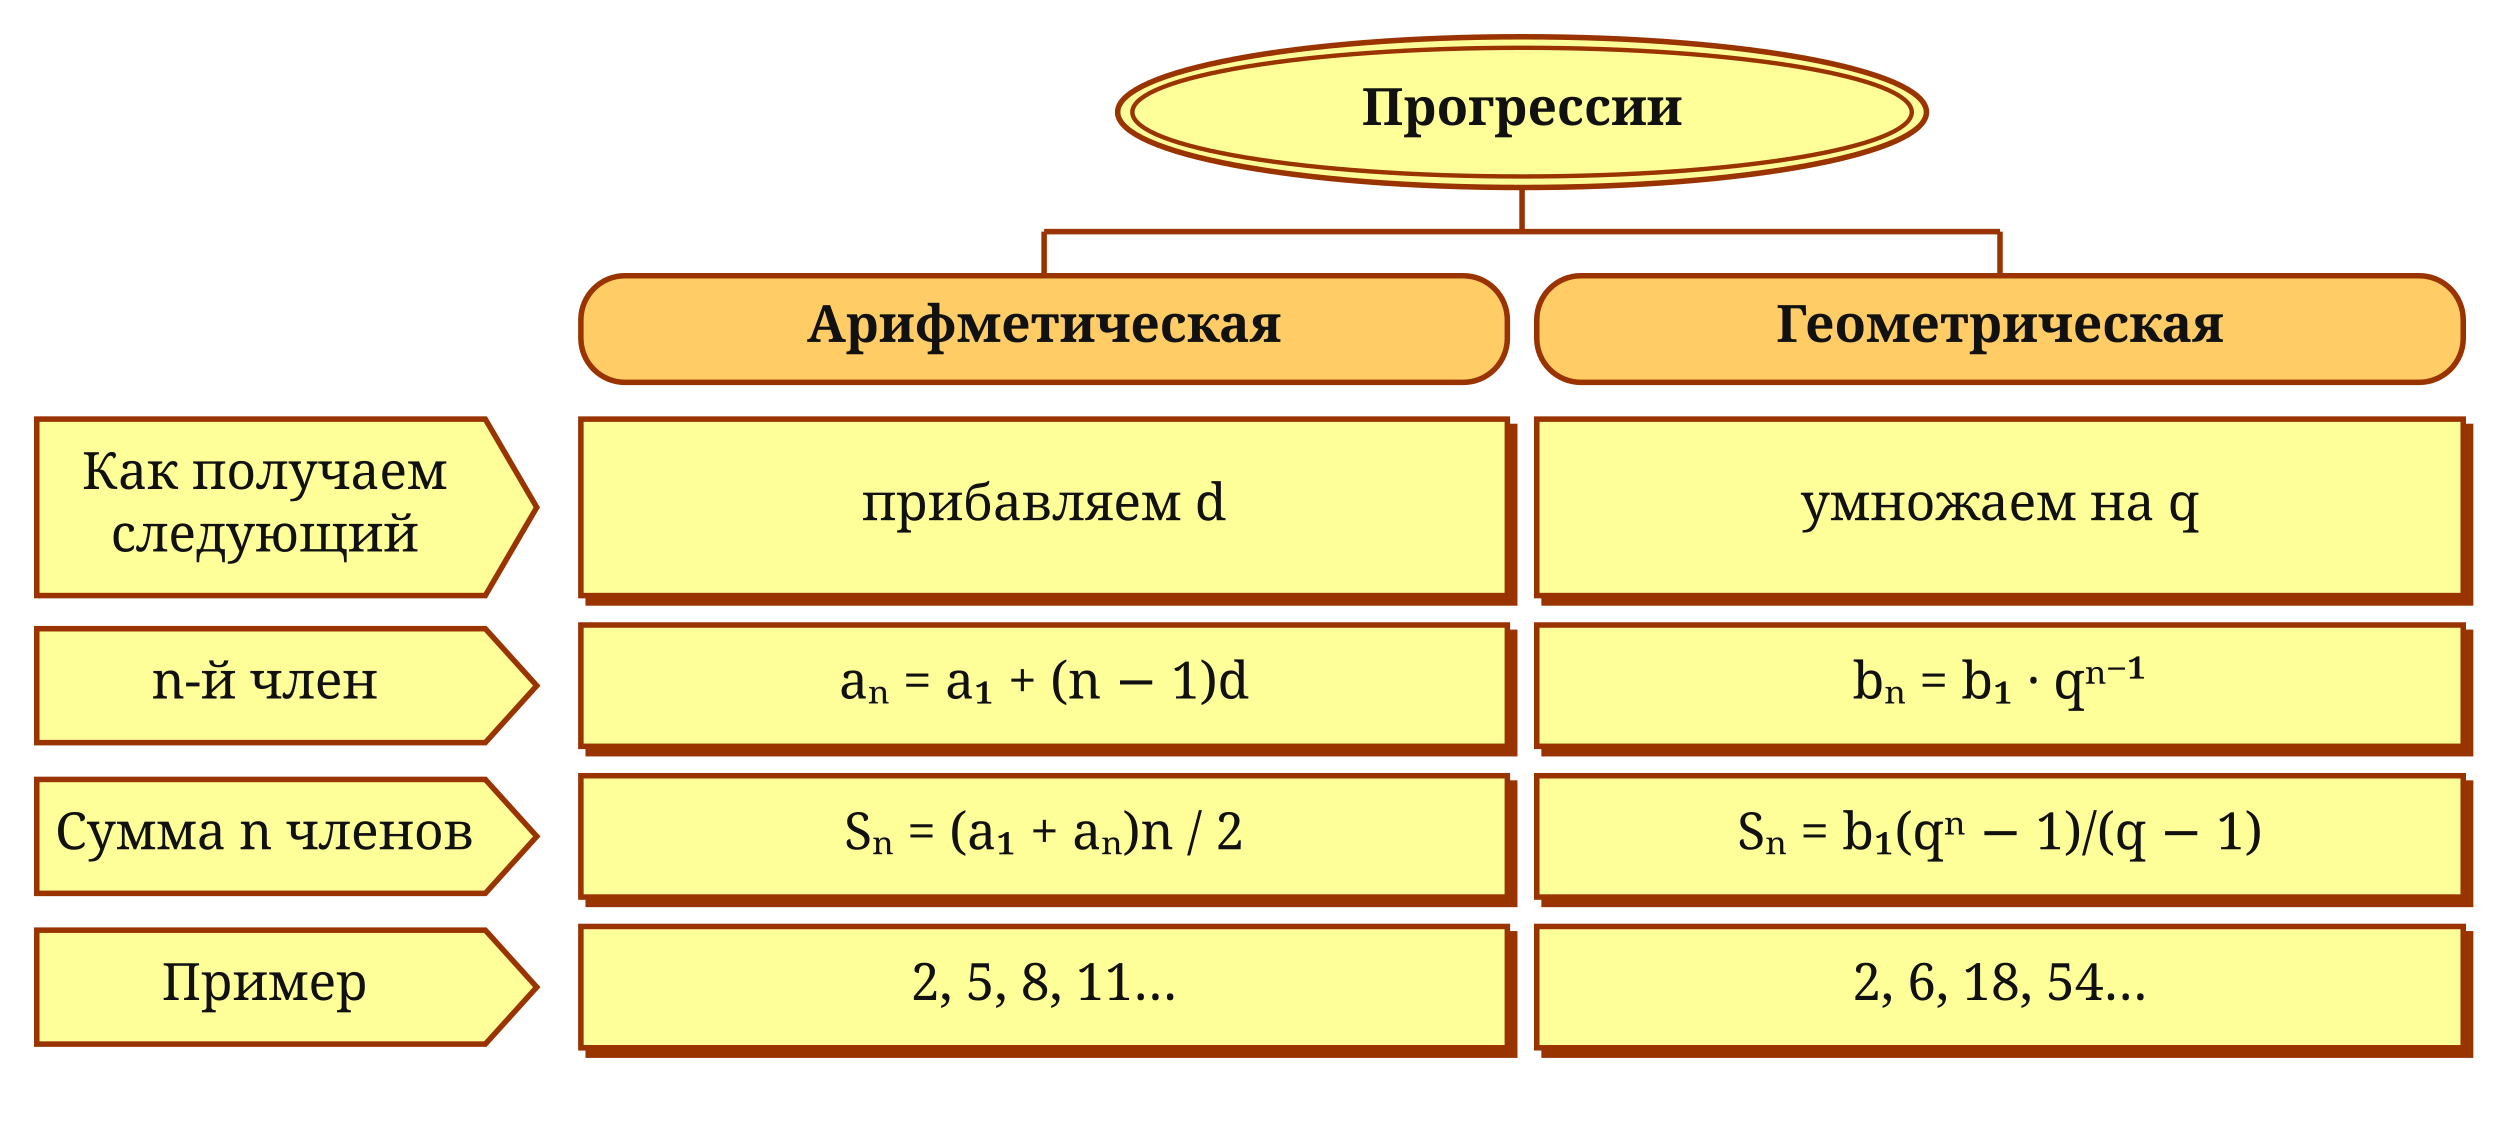
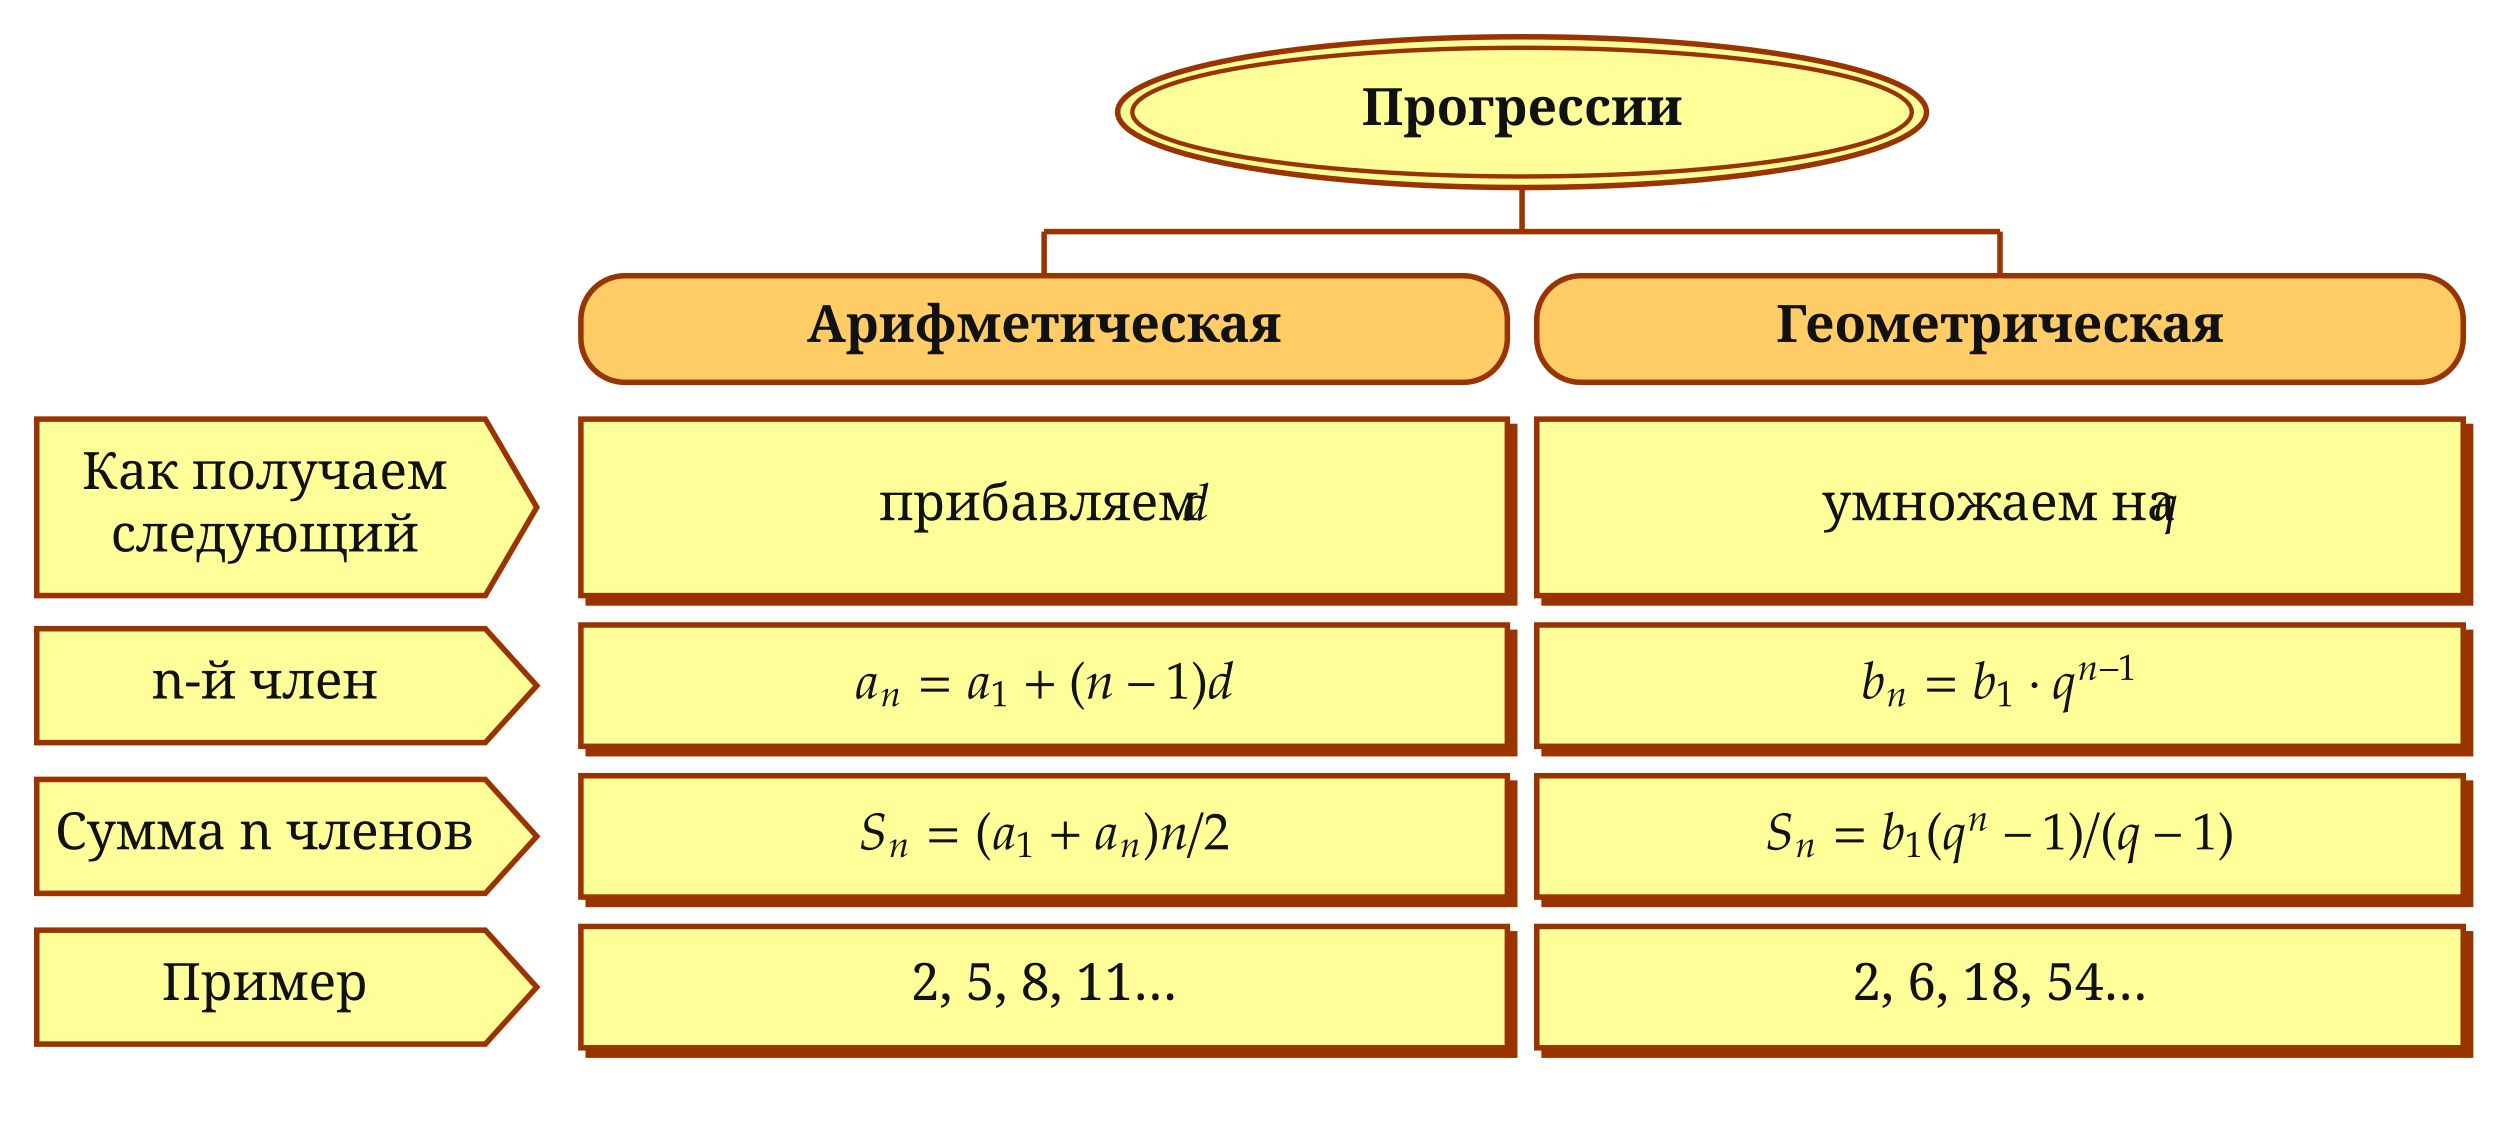
<svg xmlns="http://www.w3.org/2000/svg" width="680" height="307" viewBox="0 0 680 307" font-family="PT Serif, serif">
  <g transform="translate(0.0,0.0)">
    <line x1="284.0" y1="63.0" x2="544.0" y2="63.0" stroke="#993300" stroke-width="1.5" />
    <line x1="414.0" y1="51.0" x2="414.0" y2="63.0" stroke="#993300" stroke-width="1.5" />
    <ellipse cx="414.0" cy="30.5" rx="110.0" ry="20.5" fill="#FFFF99" stroke="#993300" stroke-width="1.5" />
    <ellipse cx="414.0" cy="30.5" rx="106.0" ry="17.5" fill="none" stroke="#993300" stroke-width="1.2" />
    <text x="414.0" y="34.0" font-size="14" text-anchor="middle" font-weight="bold" fill="#111">Прогрессии</text>
    <rect x="158.0" y="75.0" width="252.0" height="29.0" rx="12" fill="#FFCC66" stroke="#993300" stroke-width="1.5" />
    <text x="284.0" y="93.0" font-size="14" text-anchor="middle" font-weight="bold" fill="#111">Арифметическая</text>
    <line x1="284.0" y1="63.0" x2="284.0" y2="75.0" stroke="#993300" stroke-width="1.5" />
    <rect x="418.0" y="75.0" width="252.0" height="29.0" rx="12" fill="#FFCC66" stroke="#993300" stroke-width="1.5" />
    <text x="544.0" y="93.0" font-size="14" text-anchor="middle" font-weight="bold" fill="#111">Геометрическая</text>
    <line x1="544.0" y1="63.0" x2="544.0" y2="75.0" stroke="#993300" stroke-width="1.5" />
    <path d="M10.0,114.0H132.0L146.0,138.0L132.0,162.0H10.0Z" fill="#FFFF99" stroke="#993300" stroke-width="1.5" />
    <text x="72.0" y="133.0" font-size="14" text-anchor="middle" fill="#111">Как получаем</text>
    <text x="72.0" y="150.0" font-size="14" text-anchor="middle" fill="#111">следующий</text>
    <g class="memo">
      <rect x="160.0" y="116.0" width="252.0" height="48.0" rx="0" fill="#993300" stroke="#993300" stroke-width="1.5" />
      <rect x="158.0" y="114.0" width="252.0" height="48.0" rx="0" fill="#FFFF99" stroke="#993300" stroke-width="1.5" />
      <g class="memo-t">
-         <text x="284.0" y="141.5" font-size="14" text-anchor="middle" fill="#111">прибавляем d</text>
+         <text x="239.1" y="141.5" font-size="14" text-anchor="start" fill="#111">прибавляем</text>
+         <svg x="321.92" y="131.24" width="6.99" height="10.42" viewBox="0 -733 499 744" overflow="visible" color="#111">
+           <g stroke="currentColor" fill="currentColor" stroke-width="0" transform="scale(1,-1)">
+             <path d="M483 722L471 733C419 707 383 698 311 691L307 670L355 670C379 670 389 663 389 646C389 638 388 629 387 622L359 468C329 477 302 482 277 482C208 482 114 410 68 323C37 265 17 170 17 86C17 21 32-11 61-11C88-11 125 6 159 33C213 77 246 116 313 217L290 126C279 82 274 50 274 24C274 3 283-9 300-9C317-9 341 3 375 28L456 88L446 107L402 76C388 66 372 59 363 59C355 59 349 68 349 82C349 90 350 99 357 128M114 59C98 59 89 73 89 98C89 224 135 380 184 418C197 428 216 433 243 433C287 433 316 427 349 410L337 351C300 171 159 59 114 59Z" />
+           </g>
+         </svg>
      </g>
    </g>
    <g class="memo">
      <rect x="420.0" y="116.0" width="252.0" height="48.0" rx="0" fill="#993300" stroke="#993300" stroke-width="1.5" />
      <rect x="418.0" y="114.0" width="252.0" height="48.0" rx="0" fill="#FFFF99" stroke="#993300" stroke-width="1.5" />
      <g class="memo-t">
-         <text x="544.0" y="141.5" font-size="14" text-anchor="middle" fill="#111">умножаем на q</text>
+         <text x="495.6" y="141.5" font-size="14" text-anchor="start" fill="#111">умножаем на</text>
+         <svg x="585.98" y="134.75" width="6.47" height="10.61" viewBox="0 -482 462 758" overflow="visible" color="#111">
+           <g stroke="currentColor" fill="currentColor" stroke-width="0" transform="scale(1,-1)">
+             <path d="M385 458C342 475 313 482 284 482C209 482 121 394 103 374C63 327 24 181 24 78C24 19 36-11 60-11C82-11 101-3 133 19C180 51 259 121 308 209L232-205C227-229 217-249 205-262L214-276C245-268 276-262 300-259C304-205 310-150 319-100L405 356C416 417 422 443 432 474L418 480M118 59C104 59 96 80 96 113C96 209 139 359 181 409C193 424 222 433 254 433C282 433 303 427 351 406L330 311C301 174 160 59 118 59Z" />
+           </g>
+         </svg>
      </g>
    </g>
    <path d="M10.0,171.0H132.0L146.0,186.5L132.0,202.0H10.0Z" fill="#FFFF99" stroke="#993300" stroke-width="1.5" />
    <text x="72.0" y="190.0" font-size="14" text-anchor="middle" fill="#111">n-й член</text>
    <g class="memo">
      <rect x="160.0" y="172.0" width="252.0" height="33.0" rx="0" fill="#993300" stroke="#993300" stroke-width="1.5" />
      <rect x="158.0" y="170.0" width="252.0" height="33.0" rx="0" fill="#FFFF99" stroke="#993300" stroke-width="1.5" />
      <g class="memo-t">
-         <text x="284.0" y="190.0" font-size="14" text-anchor="middle" fill="#111">aₙ = a₁ + (n − 1)d</text>
+         <svg x="232.40" y="179.74" width="103.21" height="13.35" viewBox="0 -733 7372.1 953.5" overflow="visible" color="#111">
+           <g stroke="currentColor" fill="currentColor" stroke-width="0" transform="scale(1,-1)">
+             <path d="M302 204L273 77C269 60 267 42 267 26C267 4 276-9 291-9C314-9 355 17 437 85L430 106C406 86 377 59 355 59C346 59 340 68 340 82C340 87 340 90 341 93L433 472L423 481L390 463C349 478 332 482 305 482C277 482 257 477 230 464C168 433 135 403 110 354C66 265 35 145 35 67C35 23 50-11 69-11C106-11 186 41 302 204M350 414C328 305 309 253 275 201C218 117 157 59 125 59C113 59 107 72 107 99C107 163 135 280 170 360C194 415 217 433 265 433C288 433 306 429 350 414Z" />
+             <g transform="translate(510,-150) scale(0.707)">
+               <path d="M24 388L31 368L63 389C100 412 103 414 110 414C121 414 128 404 128 389C128 338 87 145 46 2L53-9C78-2 101 4 123 8C142 134 163 199 209 268C263 352 338 414 383 414C394 414 400 405 400 390C400 372 397 351 389 319L337 107C328 70 324 47 324 31C324 6 335-9 354-9C380-9 416 12 514 85L504 103L478 86C449 67 427 56 417 56C410 56 404 65 404 76C404 81 405 92 406 96L472 372C479 401 483 429 483 446C483 469 472 482 452 482C410 482 341 444 282 389C244 354 216 320 164 247L202 408C206 426 208 438 208 449C208 470 200 482 185 482C164 482 125 460 52 408Z" />
+             </g>
+             <g transform="translate(1230.2,0)">
+               <path d="M604 347L604 406L65 406L65 347M604 134L604 193L65 193L65 134Z" />
+             </g>
+             <g transform="translate(2176,0)">
+               <path d="M302 204L273 77C269 60 267 42 267 26C267 4 276-9 291-9C314-9 355 17 437 85L430 106C406 86 377 59 355 59C346 59 340 68 340 82C340 87 340 90 341 93L433 472L423 481L390 463C349 478 332 482 305 482C277 482 257 477 230 464C168 433 135 403 110 354C66 265 35 145 35 67C35 23 50-11 69-11C106-11 186 41 302 204M350 414C328 305 309 253 275 201C218 117 157 59 125 59C113 59 107 72 107 99C107 163 135 280 170 360C194 415 217 433 265 433C288 433 306 429 350 414Z" />
+               <g transform="translate(510,-150) scale(0.707)">
+                 <path d="M362-3L362 27L310 30C255 33 245 44 245 96L245 700L4 598L11 548L161 614L161 96C161 44 150 33 96 30L40 27L40-3C194 0 194 0 205 0C236 0 346-3 362-3Z" />
+               </g>
+             </g>
+             <g transform="translate(3271.5,0)">
+               <path d="M604 241L604 300L364 300L364 538L305 538L305 300L65 300L65 241L305 241L305 0L364 0L364 241Z" />
+             </g>
+             <g transform="translate(4161.7,0) translate(0 -5.5)">
+               <path d="M146 266C146 526 243 632 301 700L282 726C225 675 60 542 60 266C60 159 85 58 133-32C168-99 200-138 282-215L301-194C255-137 146-15 146 266Z" />
+             </g>
+             <g transform="translate(4493.7,0)">
+               <path d="M24 388L31 368L63 389C100 412 103 414 110 414C121 414 128 404 128 389C128 338 87 145 46 2L53-9C78-2 101 4 123 8C142 134 163 199 209 268C263 352 338 414 383 414C394 414 400 405 400 390C400 372 397 351 389 319L337 107C328 70 324 47 324 31C324 6 335-9 354-9C380-9 416 12 514 85L504 103L478 86C449 67 427 56 417 56C410 56 404 65 404 76C404 81 405 92 406 96L472 372C479 401 483 429 483 446C483 469 472 482 452 482C410 482 341 444 282 389C244 354 216 320 164 247L202 408C206 426 208 438 208 449C208 470 200 482 185 482C164 482 125 460 52 408Z" />
+             </g>
+             <g transform="translate(5270.9,0)">
+               <path d="M555 243L555 299L51 299L51 243Z" />
+             </g>
+             <g transform="translate(6098.1,0)">
+               <path d="M362-3L362 27L310 30C255 33 245 44 245 96L245 700L4 598L11 548L161 614L161 96C161 44 150 33 96 30L40 27L40-3C194 0 194 0 205 0C236 0 346-3 362-3Z" />
+             </g>
+             <g transform="translate(6541.1,0) translate(0 -5.5)">
+               <path d="M51 726L32 700C87 636 187 526 187 266C187-10 83-131 32-194L51-215C104-165 273-23 273 265C273 542 108 675 51 726Z" />
+             </g>
+             <g transform="translate(6873.1,0)">
+               <path d="M483 722L471 733C419 707 383 698 311 691L307 670L355 670C379 670 389 663 389 646C389 638 388 629 387 622L359 468C329 477 302 482 277 482C208 482 114 410 68 323C37 265 17 170 17 86C17 21 32-11 61-11C88-11 125 6 159 33C213 77 246 116 313 217L290 126C279 82 274 50 274 24C274 3 283-9 300-9C317-9 341 3 375 28L456 88L446 107L402 76C388 66 372 59 363 59C355 59 349 68 349 82C349 90 350 99 357 128M114 59C98 59 89 73 89 98C89 224 135 380 184 418C197 428 216 433 243 433C287 433 316 427 349 410L337 351C300 171 159 59 114 59Z" />
+             </g>
+           </g>
+         </svg>
      </g>
    </g>
    <g class="memo">
      <rect x="420.0" y="172.0" width="252.0" height="33.0" rx="0" fill="#993300" stroke="#993300" stroke-width="1.5" />
      <rect x="418.0" y="170.0" width="252.0" height="33.0" rx="0" fill="#FFFF99" stroke="#993300" stroke-width="1.5" />
      <g class="memo-t">
-         <text x="544.0" y="190.0" font-size="14" text-anchor="middle" fill="#111">bₙ = b₁ · qⁿ⁻¹</text>
+         <svg x="506.26" y="177.99" width="75.48" height="15.88" viewBox="0 -858 5391.2 1134" overflow="visible" color="#111">
+           <g stroke="currentColor" fill="currentColor" stroke-width="0" transform="scale(1,-1)">
+             <path d="M235 722L223 733C171 707 135 698 63 691L59 670L107 670C131 670 141 663 141 646C141 639 140 628 139 622L38 71C37 68 37 64 37 61C37 22 85-11 140-11C177-11 228 8 271 39C367 107 433 244 433 376C433 414 424 453 412 468C405 477 392 482 377 482C353 482 323 474 295 460C244 433 211 403 149 324M322 424C348 424 361 401 361 352C361 288 340 202 310 137C277 68 237 36 183 36C137 36 112 59 112 101C112 135 127 276 208 361C241 395 293 424 322 424Z" />
+             <g transform="translate(495,-150) scale(0.707)">
+               <path d="M24 388L31 368L63 389C100 412 103 414 110 414C121 414 128 404 128 389C128 338 87 145 46 2L53-9C78-2 101 4 123 8C142 134 163 199 209 268C263 352 338 414 383 414C394 414 400 405 400 390C400 372 397 351 389 319L337 107C328 70 324 47 324 31C324 6 335-9 354-9C380-9 416 12 514 85L504 103L478 86C449 67 427 56 417 56C410 56 404 65 404 76C404 81 405 92 406 96L472 372C479 401 483 429 483 446C483 469 472 482 452 482C410 482 341 444 282 389C244 354 216 320 164 247L202 408C206 426 208 438 208 449C208 470 200 482 185 482C164 482 125 460 52 408Z" />
+             </g>
+             <g transform="translate(1215.2,0)">
+               <path d="M604 347L604 406L65 406L65 347M604 134L604 193L65 193L65 134Z" />
+             </g>
+             <g transform="translate(2161,0)">
+               <path d="M235 722L223 733C171 707 135 698 63 691L59 670L107 670C131 670 141 663 141 646C141 639 140 628 139 622L38 71C37 68 37 64 37 61C37 22 85-11 140-11C177-11 228 8 271 39C367 107 433 244 433 376C433 414 424 453 412 468C405 477 392 482 377 482C353 482 323 474 295 460C244 433 211 403 149 324M322 424C348 424 361 401 361 352C361 288 340 202 310 137C277 68 237 36 183 36C137 36 112 59 112 101C112 135 127 276 208 361C241 395 293 424 322 424Z" />
+               <g transform="translate(495,-150) scale(0.707)">
+                 <path d="M362-3L362 27L310 30C255 33 245 44 245 96L245 700L4 598L11 548L161 614L161 96C161 44 150 33 96 30L40 27L40-3C194 0 194 0 205 0C236 0 346-3 362-3Z" />
+               </g>
+             </g>
+             <g transform="translate(3241.5,0)">
+               <path d="M124 319C94 319 67 291 67 261C67 231 94 203 123 203C155 203 183 230 183 260C183 291 155 319 124 319Z" />
+             </g>
+             <g transform="translate(3712.7,0)">
+               <path d="M385 458C342 475 313 482 284 482C209 482 121 394 103 374C63 327 24 181 24 78C24 19 36-11 60-11C82-11 101-3 133 19C180 51 259 121 308 209L232-205C227-229 217-249 205-262L214-276C245-268 276-262 300-259C304-205 310-150 319-100L405 356C416 417 422 443 432 474L418 480M118 59C104 59 96 80 96 113C96 209 139 359 181 409C193 424 222 433 254 433C282 433 303 427 351 406L330 311C301 174 160 59 118 59Z" />
+               <g transform="translate(495,363) scale(0.707)">
+                 <path d="M24 388L31 368L63 389C100 412 103 414 110 414C121 414 128 404 128 389C128 338 87 145 46 2L53-9C78-2 101 4 123 8C142 134 163 199 209 268C263 352 338 414 383 414C394 414 400 405 400 390C400 372 397 351 389 319L337 107C328 70 324 47 324 31C324 6 335-9 354-9C380-9 416 12 514 85L504 103L478 86C449 67 427 56 417 56C410 56 404 65 404 76C404 81 405 92 406 96L472 372C479 401 483 429 483 446C483 469 472 482 452 482C410 482 341 444 282 389C244 354 216 320 164 247L202 408C206 426 208 438 208 449C208 470 200 482 185 482C164 482 125 460 52 408Z" />
+                 <g transform="translate(555,0)">
+                   <path d="M555 243L555 299L51 299L51 243Z" />
+                 </g>
+                 <g transform="translate(1160,0)">
+                   <path d="M362-3L362 27L310 30C255 33 245 44 245 96L245 700L4 598L11 548L161 614L161 96C161 44 150 33 96 30L40 27L40-3C194 0 194 0 205 0C236 0 346-3 362-3Z" />
+                 </g>
+               </g>
+             </g>
+           </g>
+         </svg>
      </g>
    </g>
    <path d="M10.0,212.0H132.0L146.0,227.5L132.0,243.0H10.0Z" fill="#FFFF99" stroke="#993300" stroke-width="1.5" />
    <text x="72.0" y="231.0" font-size="14" text-anchor="middle" fill="#111">Сумма n членов</text>
    <g class="memo">
      <rect x="160.0" y="213.0" width="252.0" height="33.0" rx="0" fill="#993300" stroke="#993300" stroke-width="1.5" />
      <rect x="158.0" y="211.0" width="252.0" height="33.0" rx="0" fill="#FFFF99" stroke="#993300" stroke-width="1.5" />
      <g class="memo-t">
-         <text x="284.0" y="231.0" font-size="14" text-anchor="middle" fill="#111">Sₙ = (a₁ + aₙ)n / 2</text>
+         <svg x="233.55" y="220.91" width="100.90" height="13.17" viewBox="0 -720.5 7207.1 941" overflow="visible" color="#111">
+           <g stroke="currentColor" fill="currentColor" stroke-width="0" transform="scale(1,-1)">
+             <path d="M108 471C108 386 146 339 230 319L325 296C379 283 406 248 406 191C406 96 335 30 232 30C178 30 140 42 96 73L96 172L66 172C60 117 53 72 42 20C91-5 144-18 197-18C352-18 485 99 485 234C485 313 442 355 341 377L276 391C210 405 180 442 180 508C180 595 247 658 339 658C388 658 421 645 451 613L451 537L481 537C485 591 492 629 506 672C461 696 421 706 374 706C250 706 108 614 108 471Z" />
+             <g transform="translate(588,-150) scale(0.707)">
+               <path d="M24 388L31 368L63 389C100 412 103 414 110 414C121 414 128 404 128 389C128 338 87 145 46 2L53-9C78-2 101 4 123 8C142 134 163 199 209 268C263 352 338 414 383 414C394 414 400 405 400 390C400 372 397 351 389 319L337 107C328 70 324 47 324 31C324 6 335-9 354-9C380-9 416 12 514 85L504 103L478 86C449 67 427 56 417 56C410 56 404 65 404 76C404 81 405 92 406 96L472 372C479 401 483 429 483 446C483 469 472 482 452 482C410 482 341 444 282 389C244 354 216 320 164 247L202 408C206 426 208 438 208 449C208 470 200 482 185 482C164 482 125 460 52 408Z" />
+             </g>
+             <g transform="translate(1308.2,0)">
+               <path d="M604 347L604 406L65 406L65 347M604 134L604 193L65 193L65 134Z" />
+             </g>
+             <g transform="translate(2254,0) translate(0 -5.5)">
+               <path d="M146 266C146 526 243 632 301 700L282 726C225 675 60 542 60 266C60 159 85 58 133-32C168-99 200-138 282-215L301-194C255-137 146-15 146 266Z" />
+             </g>
+             <g transform="translate(2586,0)">
+               <path d="M302 204L273 77C269 60 267 42 267 26C267 4 276-9 291-9C314-9 355 17 437 85L430 106C406 86 377 59 355 59C346 59 340 68 340 82C340 87 340 90 341 93L433 472L423 481L390 463C349 478 332 482 305 482C277 482 257 477 230 464C168 433 135 403 110 354C66 265 35 145 35 67C35 23 50-11 69-11C106-11 186 41 302 204M350 414C328 305 309 253 275 201C218 117 157 59 125 59C113 59 107 72 107 99C107 163 135 280 170 360C194 415 217 433 265 433C288 433 306 429 350 414Z" />
+               <g transform="translate(510,-150) scale(0.707)">
+                 <path d="M362-3L362 27L310 30C255 33 245 44 245 96L245 700L4 598L11 548L161 614L161 96C161 44 150 33 96 30L40 27L40-3C194 0 194 0 205 0C236 0 346-3 362-3Z" />
+               </g>
+             </g>
+             <g transform="translate(3681.5,0)">
+               <path d="M604 241L604 300L364 300L364 538L305 538L305 300L65 300L65 241L305 241L305 0L364 0L364 241Z" />
+             </g>
+             <g transform="translate(4571.7,0)">
+               <path d="M302 204L273 77C269 60 267 42 267 26C267 4 276-9 291-9C314-9 355 17 437 85L430 106C406 86 377 59 355 59C346 59 340 68 340 82C340 87 340 90 341 93L433 472L423 481L390 463C349 478 332 482 305 482C277 482 257 477 230 464C168 433 135 403 110 354C66 265 35 145 35 67C35 23 50-11 69-11C106-11 186 41 302 204M350 414C328 305 309 253 275 201C218 117 157 59 125 59C113 59 107 72 107 99C107 163 135 280 170 360C194 415 217 433 265 433C288 433 306 429 350 414Z" />
+               <g transform="translate(510,-150) scale(0.707)">
+                 <path d="M24 388L31 368L63 389C100 412 103 414 110 414C121 414 128 404 128 389C128 338 87 145 46 2L53-9C78-2 101 4 123 8C142 134 163 199 209 268C263 352 338 414 383 414C394 414 400 405 400 390C400 372 397 351 389 319L337 107C328 70 324 47 324 31C324 6 335-9 354-9C380-9 416 12 514 85L504 103L478 86C449 67 427 56 417 56C410 56 404 65 404 76C404 81 405 92 406 96L472 372C479 401 483 429 483 446C483 469 472 482 452 482C410 482 341 444 282 389C244 354 216 320 164 247L202 408C206 426 208 438 208 449C208 470 200 482 185 482C164 482 125 460 52 408Z" />
+               </g>
+             </g>
+             <g transform="translate(5524.1,0) translate(0 -5.5)">
+               <path d="M51 726L32 700C87 636 187 526 187 266C187-10 83-131 32-194L51-215C104-165 273-23 273 265C273 542 108 675 51 726Z" />
+             </g>
+             <g transform="translate(5856.1,0)">
+               <path d="M24 388L31 368L63 389C100 412 103 414 110 414C121 414 128 404 128 389C128 338 87 145 46 2L53-9C78-2 101 4 123 8C142 134 163 199 209 268C263 352 338 414 383 414C394 414 400 405 400 390C400 372 397 351 389 319L337 107C328 70 324 47 324 31C324 6 335-9 354-9C380-9 416 12 514 85L504 103L478 86C449 67 427 56 417 56C410 56 404 65 404 76C404 81 405 92 406 96L472 372C479 401 483 429 483 446C483 469 472 482 452 482C410 482 341 444 282 389C244 354 216 320 164 247L202 408C206 426 208 438 208 449C208 470 200 482 185 482C164 482 125 460 52 408Z" />
+             </g>
+             <g transform="translate(6411.1,0)">
+               <path d="M297 714L242 714L-37-169L18-169Z" />
+             </g>
+             <g transform="translate(6708.1,0)">
+               <path d="M16 23L16-3C203-3 203 0 239 0C275 0 275-3 468-3L468 82C353 77 307 81 122 77L304 270C401 373 431 428 431 503C431 618 353 689 226 689C154 689 105 669 56 619L39 483L68 483L81 529C97 587 133 612 200 612C286 612 341 558 341 473C341 398 299 324 186 204Z" />
+             </g>
+           </g>
+         </svg>
      </g>
    </g>
    <g class="memo">
      <rect x="420.0" y="213.0" width="252.0" height="33.0" rx="0" fill="#993300" stroke="#993300" stroke-width="1.5" />
      <rect x="418.0" y="211.0" width="252.0" height="33.0" rx="0" fill="#FFFF99" stroke="#993300" stroke-width="1.5" />
      <g class="memo-t">
-         <text x="544.0" y="231.0" font-size="14" text-anchor="middle" fill="#111">Sₙ = b₁(qⁿ − 1)/(q − 1)</text>
+         <svg x="480.15" y="220.74" width="127.70" height="14.13" viewBox="0 -733 9121.6 1009" overflow="visible" color="#111">
+           <g stroke="currentColor" fill="currentColor" stroke-width="0" transform="scale(1,-1)">
+             <path d="M108 471C108 386 146 339 230 319L325 296C379 283 406 248 406 191C406 96 335 30 232 30C178 30 140 42 96 73L96 172L66 172C60 117 53 72 42 20C91-5 144-18 197-18C352-18 485 99 485 234C485 313 442 355 341 377L276 391C210 405 180 442 180 508C180 595 247 658 339 658C388 658 421 645 451 613L451 537L481 537C485 591 492 629 506 672C461 696 421 706 374 706C250 706 108 614 108 471Z" />
+             <g transform="translate(588,-150) scale(0.707)">
+               <path d="M24 388L31 368L63 389C100 412 103 414 110 414C121 414 128 404 128 389C128 338 87 145 46 2L53-9C78-2 101 4 123 8C142 134 163 199 209 268C263 352 338 414 383 414C394 414 400 405 400 390C400 372 397 351 389 319L337 107C328 70 324 47 324 31C324 6 335-9 354-9C380-9 416 12 514 85L504 103L478 86C449 67 427 56 417 56C410 56 404 65 404 76C404 81 405 92 406 96L472 372C479 401 483 429 483 446C483 469 472 482 452 482C410 482 341 444 282 389C244 354 216 320 164 247L202 408C206 426 208 438 208 449C208 470 200 482 185 482C164 482 125 460 52 408Z" />
+             </g>
+             <g transform="translate(1308.2,0)">
+               <path d="M604 347L604 406L65 406L65 347M604 134L604 193L65 193L65 134Z" />
+             </g>
+             <g transform="translate(2254,0)">
+               <path d="M235 722L223 733C171 707 135 698 63 691L59 670L107 670C131 670 141 663 141 646C141 639 140 628 139 622L38 71C37 68 37 64 37 61C37 22 85-11 140-11C177-11 228 8 271 39C367 107 433 244 433 376C433 414 424 453 412 468C405 477 392 482 377 482C353 482 323 474 295 460C244 433 211 403 149 324M322 424C348 424 361 401 361 352C361 288 340 202 310 137C277 68 237 36 183 36C137 36 112 59 112 101C112 135 127 276 208 361C241 395 293 424 322 424Z" />
+               <g transform="translate(495,-150) scale(0.707)">
+                 <path d="M362-3L362 27L310 30C255 33 245 44 245 96L245 700L4 598L11 548L161 614L161 96C161 44 150 33 96 30L40 27L40-3C194 0 194 0 205 0C236 0 346-3 362-3Z" />
+               </g>
+             </g>
+             <g transform="translate(3112.2,0) translate(0 -5.5)">
+               <path d="M146 266C146 526 243 632 301 700L282 726C225 675 60 542 60 266C60 159 85 58 133-32C168-99 200-138 282-215L301-194C255-137 146-15 146 266Z" />
+             </g>
+             <g transform="translate(3444.2,0)">
+               <path d="M385 458C342 475 313 482 284 482C209 482 121 394 103 374C63 327 24 181 24 78C24 19 36-11 60-11C82-11 101-3 133 19C180 51 259 121 308 209L232-205C227-229 217-249 205-262L214-276C245-268 276-262 300-259C304-205 310-150 319-100L405 356C416 417 422 443 432 474L418 480M118 59C104 59 96 80 96 113C96 209 139 359 181 409C193 424 222 433 254 433C282 433 303 427 351 406L330 311C301 174 160 59 118 59Z" />
+               <g transform="translate(495,363) scale(0.707)">
+                 <path d="M24 388L31 368L63 389C100 412 103 414 110 414C121 414 128 404 128 389C128 338 87 145 46 2L53-9C78-2 101 4 123 8C142 134 163 199 209 268C263 352 338 414 383 414C394 414 400 405 400 390C400 372 397 351 389 319L337 107C328 70 324 47 324 31C324 6 335-9 354-9C380-9 416 12 514 85L504 103L478 86C449 67 427 56 417 56C410 56 404 65 404 76C404 81 405 92 406 96L472 372C479 401 483 429 483 446C483 469 472 482 452 482C410 482 341 444 282 389C244 354 216 320 164 247L202 408C206 426 208 438 208 449C208 470 200 482 185 482C164 482 125 460 52 408Z" />
+               </g>
+             </g>
+             <g transform="translate(4603.9,0)">
+               <path d="M555 243L555 299L51 299L51 243Z" />
+             </g>
+             <g transform="translate(5431.1,0)">
+               <path d="M362-3L362 27L310 30C255 33 245 44 245 96L245 700L4 598L11 548L161 614L161 96C161 44 150 33 96 30L40 27L40-3C194 0 194 0 205 0C236 0 346-3 362-3Z" />
+             </g>
+             <g transform="translate(5874.1,0) translate(0 -5.5)">
+               <path d="M51 726L32 700C87 636 187 526 187 266C187-10 83-131 32-194L51-215C104-165 273-23 273 265C273 542 108 675 51 726Z" />
+             </g>
+             <g transform="translate(6206.1,0)">
+               <path d="M297 714L242 714L-37-169L18-169Z" />
+             </g>
+             <g transform="translate(6503.1,0) translate(0 -5.5)">
+               <path d="M146 266C146 526 243 632 301 700L282 726C225 675 60 542 60 266C60 159 85 58 133-32C168-99 200-138 282-215L301-194C255-137 146-15 146 266Z" />
+             </g>
+             <g transform="translate(6835.1,0)">
+               <path d="M385 458C342 475 313 482 284 482C209 482 121 394 103 374C63 327 24 181 24 78C24 19 36-11 60-11C82-11 101-3 133 19C180 51 259 121 308 209L232-205C227-229 217-249 205-262L214-276C245-268 276-262 300-259C304-205 310-150 319-100L405 356C416 417 422 443 432 474L418 480M118 59C104 59 96 80 96 113C96 209 139 359 181 409C193 424 222 433 254 433C282 433 303 427 351 406L330 311C301 174 160 59 118 59Z" />
+             </g>
+             <g transform="translate(7519.4,0)">
+               <path d="M555 243L555 299L51 299L51 243Z" />
+             </g>
+             <g transform="translate(8346.6,0)">
+               <path d="M362-3L362 27L310 30C255 33 245 44 245 96L245 700L4 598L11 548L161 614L161 96C161 44 150 33 96 30L40 27L40-3C194 0 194 0 205 0C236 0 346-3 362-3Z" />
+             </g>
+             <g transform="translate(8789.6,0) translate(0 -5.5)">
+               <path d="M51 726L32 700C87 636 187 526 187 266C187-10 83-131 32-194L51-215C104-165 273-23 273 265C273 542 108 675 51 726Z" />
+             </g>
+           </g>
+         </svg>
      </g>
    </g>
    <path d="M10.0,253.0H132.0L146.0,268.5L132.0,284.0H10.0Z" fill="#FFFF99" stroke="#993300" stroke-width="1.5" />
    <text x="72.0" y="272.0" font-size="14" text-anchor="middle" fill="#111">Пример</text>
    <g class="memo">
      <rect x="160.0" y="254.0" width="252.0" height="33.0" rx="0" fill="#993300" stroke="#993300" stroke-width="1.5" />
      <rect x="158.0" y="252.0" width="252.0" height="33.0" rx="0" fill="#FFFF99" stroke="#993300" stroke-width="1.5" />
      <g class="memo-t">
        <text x="284.0" y="272.0" font-size="14" text-anchor="middle" fill="#111">2, 5, 8, 11…</text>
      </g>
    </g>
    <g class="memo">
      <rect x="420.0" y="254.0" width="252.0" height="33.0" rx="0" fill="#993300" stroke="#993300" stroke-width="1.5" />
      <rect x="418.0" y="252.0" width="252.0" height="33.0" rx="0" fill="#FFFF99" stroke="#993300" stroke-width="1.5" />
      <g class="memo-t">
        <text x="544.0" y="272.0" font-size="14" text-anchor="middle" fill="#111">2, 6, 18, 54…</text>
      </g>
    </g>
  </g>
</svg>
